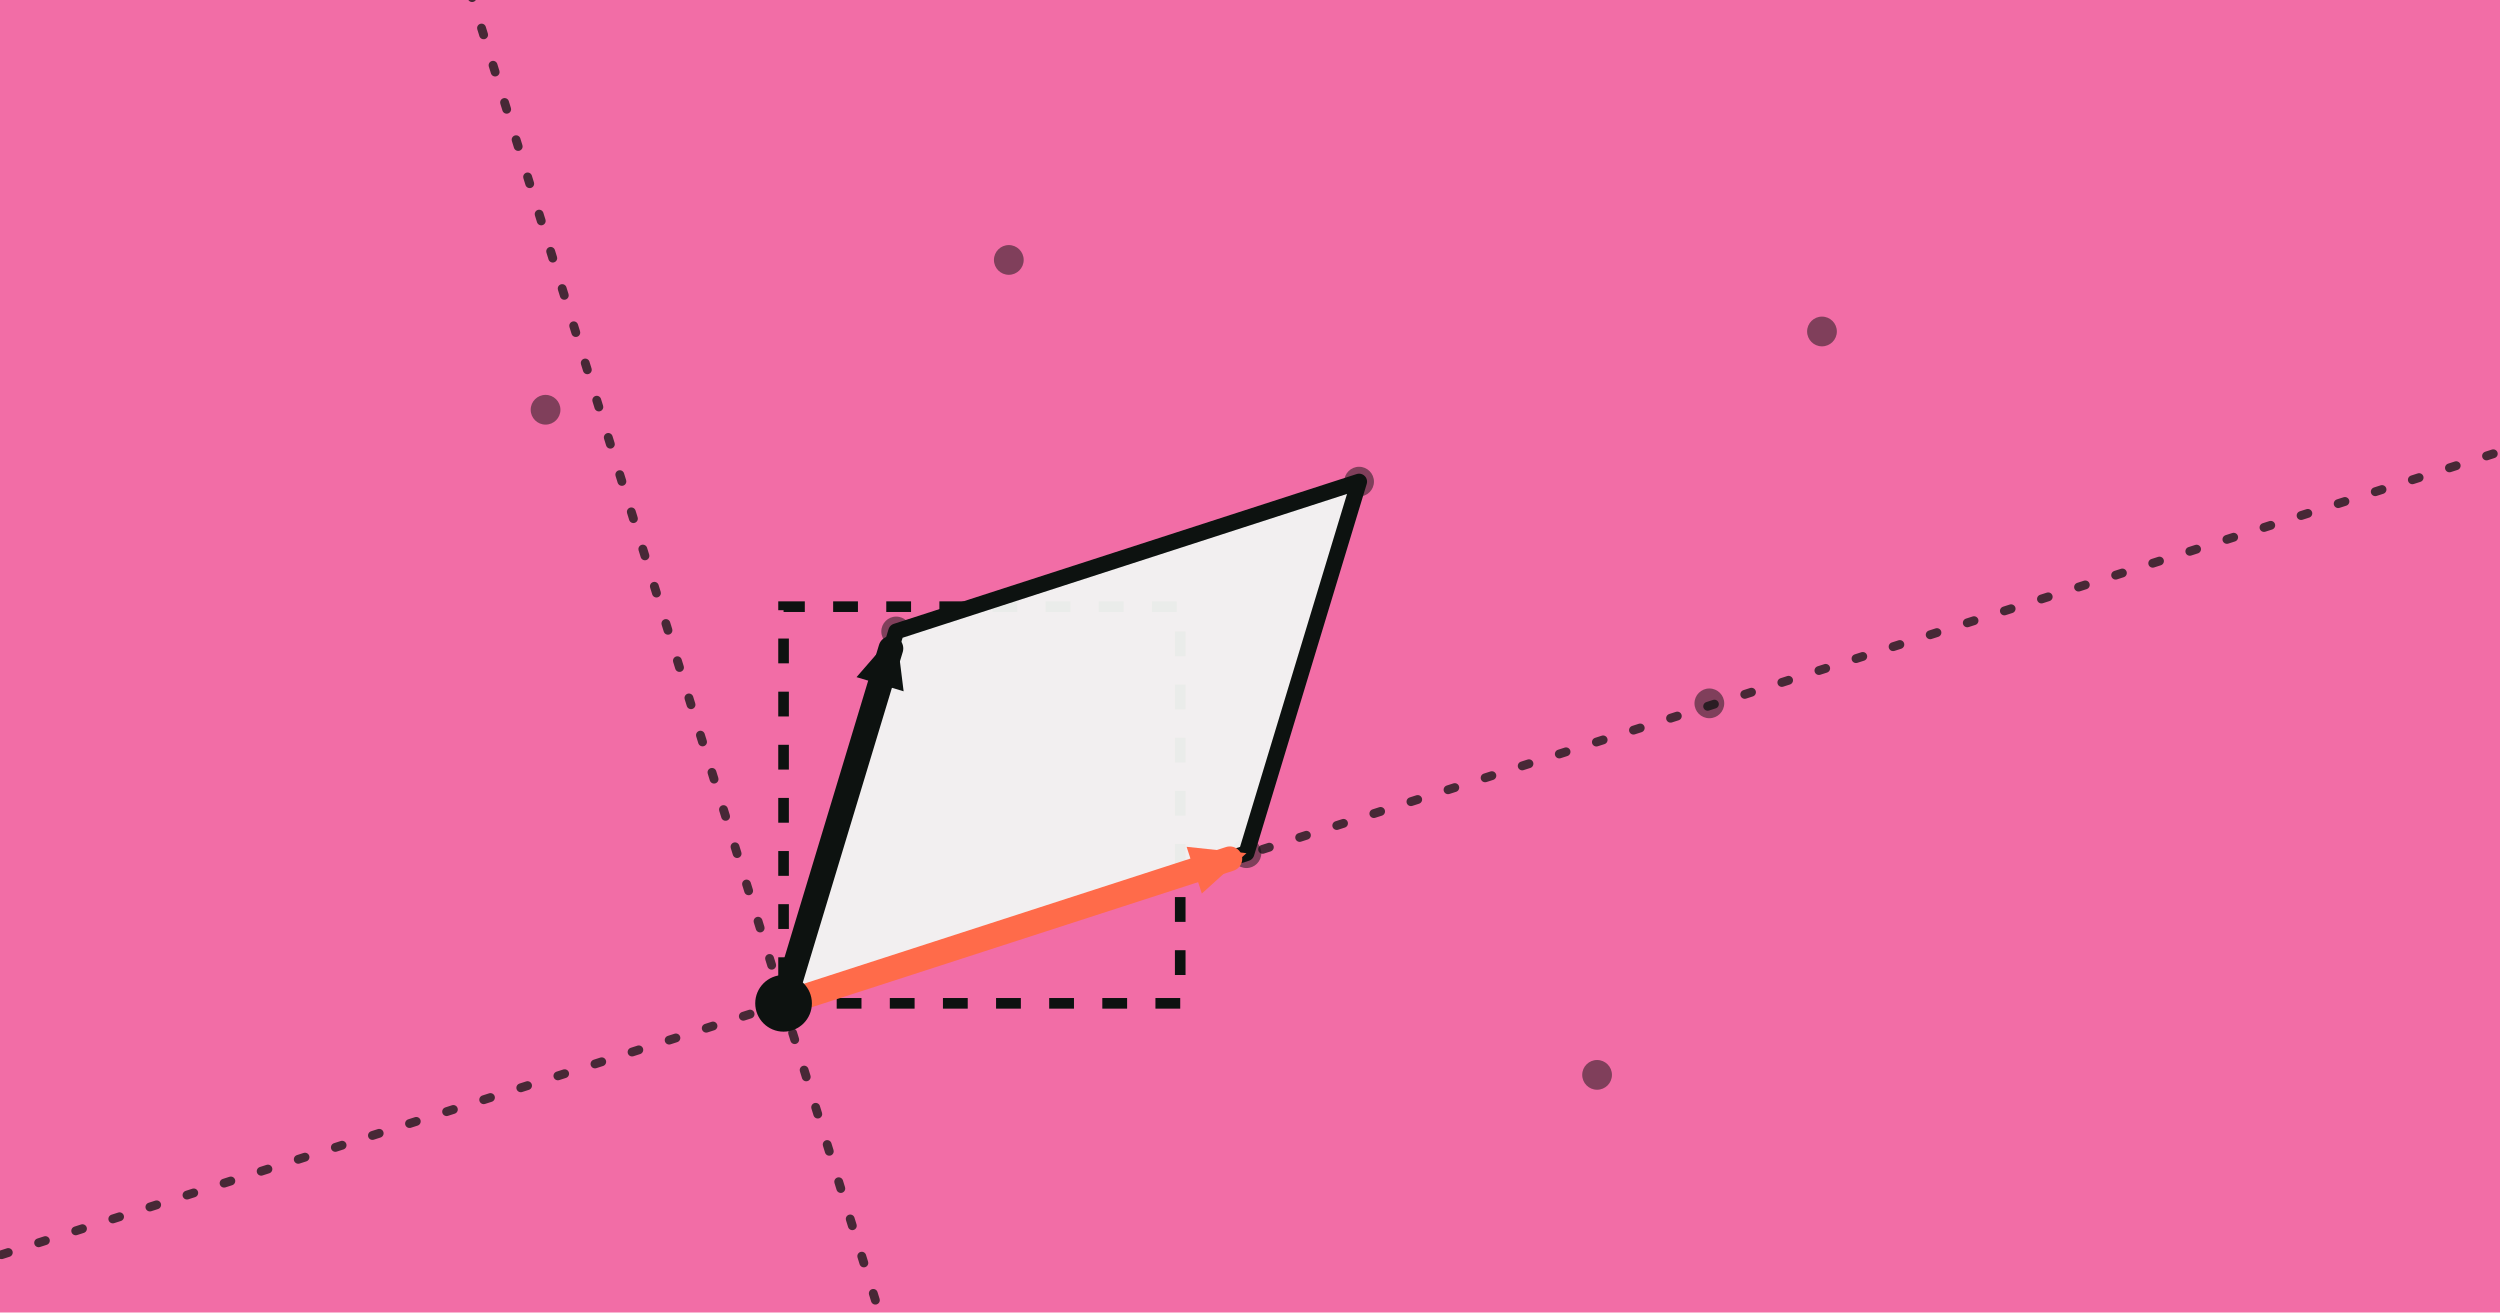
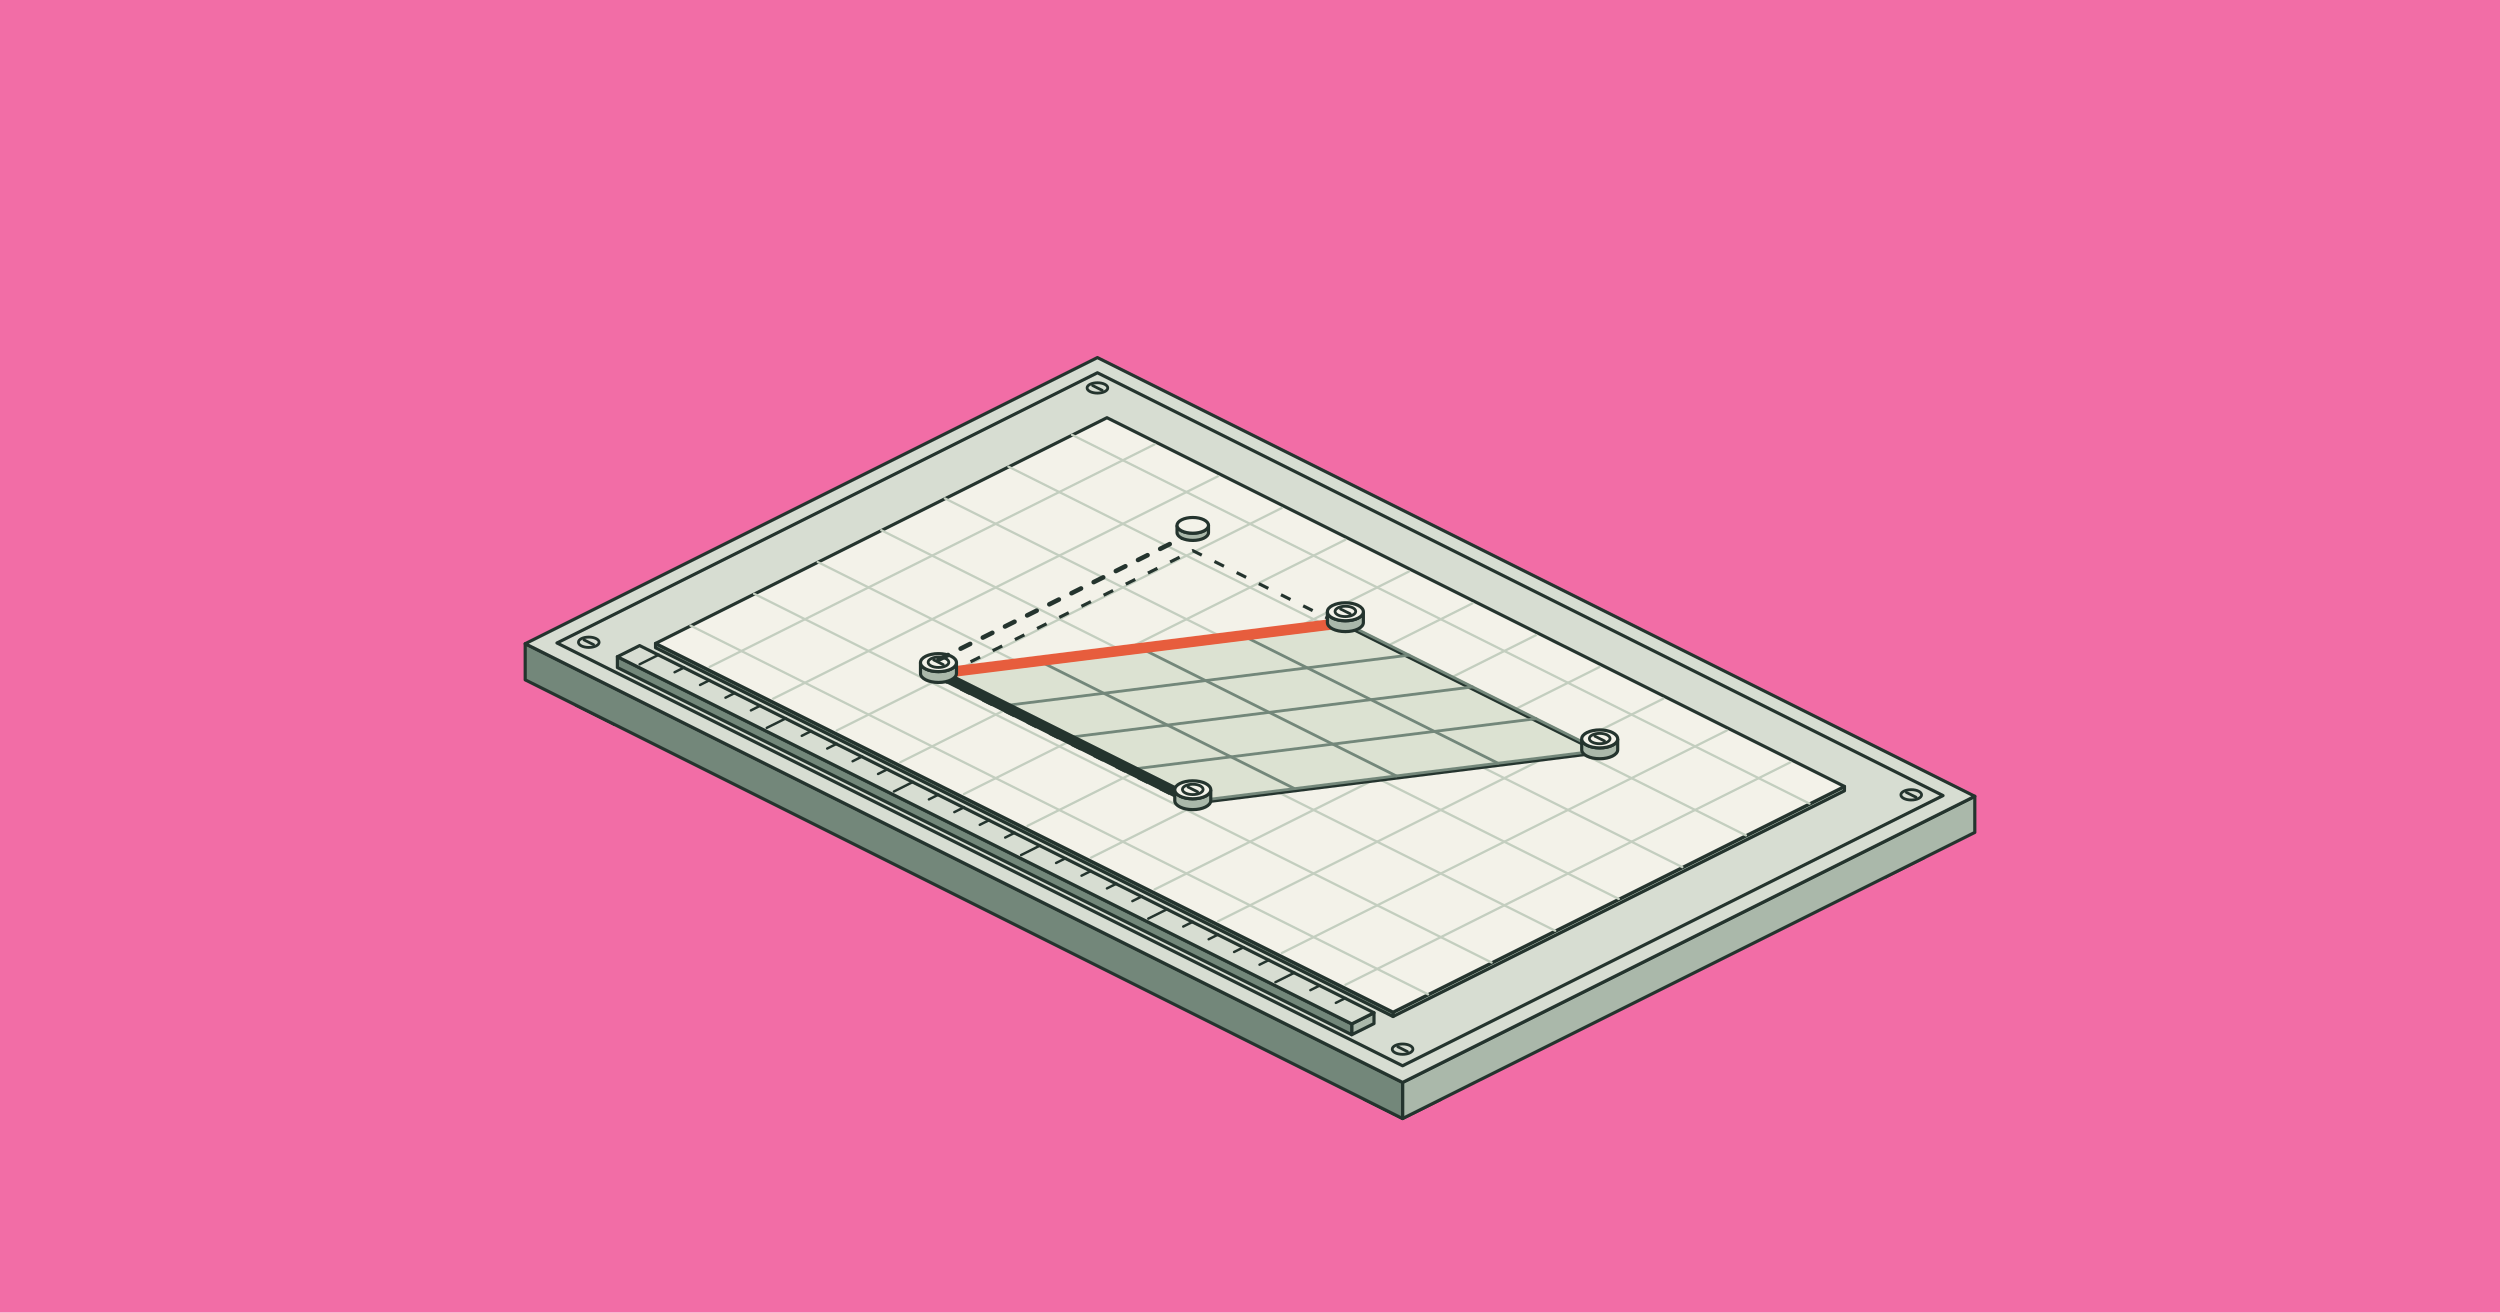
<svg xmlns="http://www.w3.org/2000/svg" viewBox="0 0 1200 630" width="1200" height="630">
  <rect width="1200" height="630" fill="#f26da6" />
  <g transform="translate(192 43) scale(1.7)">
-     <circle cx="41.1" cy="90.4" r="4.2" fill="#0d1210" opacity="0.5" />
-     <circle cx="108.3" cy="258" r="4.2" fill="#0d1210" opacity="0.5" />
-     <circle cx="140.1" cy="153" r="4.2" fill="#0d1210" opacity="0.5" />
-     <circle cx="171.9" cy="48.1" r="4.2" fill="#0d1210" opacity="0.5" />
-     <circle cx="239" cy="215.6" r="4.2" fill="#0d1210" opacity="0.5" />
-     <circle cx="270.8" cy="110.7" r="4.2" fill="#0d1210" opacity="0.5" />
-     <circle cx="338" cy="278.2" r="4.2" fill="#0d1210" opacity="0.5" />
-     <circle cx="369.7" cy="173.3" r="4.2" fill="#0d1210" opacity="0.5" />
-     <circle cx="401.5" cy="68.3" r="4.2" fill="#0d1210" opacity="0.5" />
-     <line x1="-227.7" y1="366" x2="668.3" y2="78" stroke="#0d1210" stroke-width="2.5" stroke-dasharray="2 9" stroke-linecap="round" opacity="0.75" />
-     <line x1="212.3" y1="594" x2="-65.1" y2="-302" stroke="#0d1210" stroke-width="2.5" stroke-dasharray="2 9" stroke-linecap="round" opacity="0.75" />
-     <polygon points="108.3,258 220.3,258 220.3,146 108.3,146" fill="none" stroke="#0d1210" stroke-width="3" stroke-dasharray="7 8" />
-     <polygon points="108.3,258 239,215.6 270.8,110.7 140.1,153" fill="#f3f5f2" opacity="0.96" />
-     <polygon pathLength="1" points="108.3,258 239,215.6 270.8,110.7 140.1,153" fill="none" stroke="#0d1210" stroke-width="4.5" stroke-linejoin="round" />
-     <line pathLength="1" x1="108.3" y1="258" x2="234.3" y2="217.2" stroke="#ff6b4a" stroke-width="7" stroke-linecap="round" />
-     <polygon points="239,215.6 226.4,227 222.1,213.8" fill="#ff6b4a" />
-     <line pathLength="1" x1="108.3" y1="258" x2="138.6" y2="157.8" stroke="#0d1210" stroke-width="7" stroke-linecap="round" />
-     <polygon points="140.1,153 142.2,169.9 128.9,165.9" fill="#0d1210" />
-     <circle cx="108.3" cy="258" r="8" fill="#0d1210" />
+     <polygon points="207.69,98.44 207.69,105.58 196.92,110.97 196.92,103.83" fill="#aab8aa" stroke="#24342e" stroke-width=".9" stroke-linejoin="round" />
+     <polygon points="186.14,98.44 196.92,103.83 196.92,110.97 186.14,105.58" fill="#73877a" stroke="#24342e" stroke-width=".9" stroke-linejoin="round" />
+     <polygon points="196.92,93.05 207.69,98.44 196.92,103.83 186.14,98.44" fill="#24342e" stroke="#24342e" stroke-width=".9" stroke-linejoin="round" />
+     <polygon points="430.29,209.74 430.29,216.88 419.52,222.27 419.52,215.13" fill="#aab8aa" stroke="#24342e" stroke-width=".9" stroke-linejoin="round" />
+     <polygon points="408.75,209.74 419.52,215.13 419.52,222.27 408.75,216.88" fill="#73877a" stroke="#24342e" stroke-width=".9" stroke-linejoin="round" />
+     <polygon points="419.52,204.36 430.29,209.74 419.52,215.13 408.75,209.74" fill="#24342e" stroke="#24342e" stroke-width=".9" stroke-linejoin="round" />
+     <polygon points="71.25,166.66 71.25,173.8 60.48,179.18 60.48,172.04" fill="#aab8aa" stroke="#24342e" stroke-width=".9" stroke-linejoin="round" />
+     <polygon points="49.71,166.66 60.48,172.04 60.48,179.18 49.71,173.8" fill="#73877a" stroke="#24342e" stroke-width=".9" stroke-linejoin="round" />
+     <polygon points="60.48,161.27 71.25,166.66 60.48,172.04 49.71,166.66" fill="#24342e" stroke="#24342e" stroke-width=".9" stroke-linejoin="round" />
+     <polygon points="293.86,277.96 293.86,285.1 283.08,290.49 283.08,283.35" fill="#aab8aa" stroke="#24342e" stroke-width=".9" stroke-linejoin="round" />
+     <polygon points="272.31,277.96 283.08,283.35 283.08,290.49 272.31,285.1" fill="#73877a" stroke="#24342e" stroke-width=".9" stroke-linejoin="round" />
+     <polygon points="283.08,272.57 293.86,277.96 283.08,283.35 272.31,277.96" fill="#24342e" stroke="#24342e" stroke-width=".9" stroke-linejoin="round" />
+     <polygon points="444.65,199.54 444.65,209.74 283.08,290.53 283.08,280.33" fill="#aab8aa" stroke="#24342e" stroke-width=".9" stroke-linejoin="round" />
+     <polygon points="35.35,156.46 283.08,280.33 283.08,290.53 35.35,166.66" fill="#73877a" stroke="#24342e" stroke-width=".9" stroke-linejoin="round" />
+     <polygon points="196.92,75.67 444.65,199.54 283.08,280.33 35.35,156.46" fill="#d7ddd2" stroke="#24342e" stroke-width=".9" stroke-linejoin="round" />
+     <polygon points="196.92,79.96 435.68,199.34 283.08,275.63 44.32,156.25" fill="#d7ddd2" stroke="#24342e" stroke-width=".9" stroke-linejoin="round" />
+     <ellipse cx="196.92" cy="84.24" rx="2.92" ry="1.46" fill="none" stroke="#24342e" stroke-width="0.8" />
+     <path d="M195.57 83.57L198.26 84.91" fill="none" stroke="#24342e" stroke-width="0.8" stroke-linecap="round" stroke-linejoin="round" />
+     <ellipse cx="53.3" cy="156.05" rx="2.92" ry="1.46" fill="none" stroke="#24342e" stroke-width="0.8" />
+     <path d="M51.95 155.38L54.65 156.72" fill="none" stroke="#24342e" stroke-width="0.8" stroke-linecap="round" stroke-linejoin="round" />
+     <ellipse cx="426.7" cy="199.13" rx="2.92" ry="1.46" fill="none" stroke="#24342e" stroke-width="0.8" />
+     <path d="M425.35 198.46L428.05 199.81" fill="none" stroke="#24342e" stroke-width="0.8" stroke-linecap="round" stroke-linejoin="round" />
+     <ellipse cx="283.08" cy="270.94" rx="2.92" ry="1.46" fill="none" stroke="#24342e" stroke-width="0.8" />
+     <path d="M281.74 270.27L284.43 271.62" fill="none" stroke="#24342e" stroke-width="0.8" stroke-linecap="round" stroke-linejoin="round" />
+     <polygon points="407.85,196.77 407.85,197.99 280.39,261.72 280.39,260.5" fill="#aab8aa" stroke="#24342e" stroke-width=".9" stroke-linejoin="round" />
+     <polygon points="72.15,156.38 280.39,260.5 280.39,261.72 72.15,157.6" fill="#73877a" stroke="#24342e" stroke-width=".9" stroke-linejoin="round" />
+     <polygon points="199.61,92.65 407.85,196.77 280.39,260.5 72.15,156.38" fill="#f3f2e9" stroke="#24342e" stroke-width=".9" stroke-linejoin="round" />
+     <path d="M213.07 100.17L87.41 163.01" fill="none" stroke="#c3cebf" stroke-width="0.65" stroke-linecap="round" stroke-linejoin="round" />
+     <path d="M231.02 109.15L105.36 171.98" fill="none" stroke="#c3cebf" stroke-width="0.65" stroke-linecap="round" stroke-linejoin="round" />
+     <path d="M248.98 118.13L123.31 180.96" fill="none" stroke="#c3cebf" stroke-width="0.65" stroke-linecap="round" stroke-linejoin="round" />
+     <path d="M266.93 127.1L141.26 189.93" fill="none" stroke="#c3cebf" stroke-width="0.65" stroke-linecap="round" stroke-linejoin="round" />
+     <path d="M284.88 136.08L159.22 198.91" fill="none" stroke="#c3cebf" stroke-width="0.65" stroke-linecap="round" stroke-linejoin="round" />
+     <path d="M302.83 145.05L177.17 207.89" fill="none" stroke="#c3cebf" stroke-width="0.65" stroke-linecap="round" stroke-linejoin="round" />
+     <path d="M320.78 154.03L195.12 216.86" fill="none" stroke="#c3cebf" stroke-width="0.65" stroke-linecap="round" stroke-linejoin="round" />
+     <path d="M338.74 163.01L213.07 225.84" fill="none" stroke="#c3cebf" stroke-width="0.65" stroke-linecap="round" stroke-linejoin="round" />
+     <path d="M356.69 171.98L231.02 234.81" fill="none" stroke="#c3cebf" stroke-width="0.65" stroke-linecap="round" stroke-linejoin="round" />
+     <path d="M374.64 180.96L248.98 243.79" fill="none" stroke="#c3cebf" stroke-width="0.65" stroke-linecap="round" stroke-linejoin="round" />
+     <path d="M392.59 189.93L266.93 252.77" fill="none" stroke="#c3cebf" stroke-width="0.65" stroke-linecap="round" stroke-linejoin="round" />
+     <path d="M189.73 97.48L397.98 201.6" fill="none" stroke="#c3cebf" stroke-width="0.65" stroke-linecap="round" stroke-linejoin="round" />
+     <path d="M171.78 106.46L380.03 210.58" fill="none" stroke="#c3cebf" stroke-width="0.65" stroke-linecap="round" stroke-linejoin="round" />
+     <path d="M153.83 115.43L362.07 219.55" fill="none" stroke="#c3cebf" stroke-width="0.65" stroke-linecap="round" stroke-linejoin="round" />
+     <path d="M135.88 124.41L344.12 228.53" fill="none" stroke="#c3cebf" stroke-width="0.65" stroke-linecap="round" stroke-linejoin="round" />
+     <path d="M117.93 133.39L326.17 237.51" fill="none" stroke="#c3cebf" stroke-width="0.65" stroke-linecap="round" stroke-linejoin="round" />
+     <path d="M99.97 142.36L308.22 246.48" fill="none" stroke="#c3cebf" stroke-width="0.65" stroke-linecap="round" stroke-linejoin="round" />
+     <path d="M82.02 151.34L290.27 255.46" fill="none" stroke="#c3cebf" stroke-width="0.65" stroke-linecap="round" stroke-linejoin="round" />
+     <polygon points="152.04,166.09 223.84,201.99 295.65,166.09 223.84,130.18" fill="none" stroke="#24342e" stroke-width=".9" stroke-linejoin="round" stroke-dasharray="3 4" />
+     <polygon points="152.04,165.68 223.84,201.58 338.74,187.22 266.93,151.32" fill="#dce2d2" stroke="#24342e" stroke-width=".9" stroke-linejoin="round" />
+     <path d="M152.04 165.07L266.93 150.7" fill="none" stroke="#73877a" stroke-width="0.8" stroke-linecap="round" stroke-linejoin="round" />
+     <path d="M152.04 165.07L223.84 200.97" fill="none" stroke="#73877a" stroke-width="0.8" stroke-linecap="round" stroke-linejoin="round" />
+     <path d="M169.99 174.04L284.88 159.68" fill="none" stroke="#73877a" stroke-width="0.8" stroke-linecap="round" stroke-linejoin="round" />
+     <path d="M180.76 161.48L252.57 197.38" fill="none" stroke="#73877a" stroke-width="0.8" stroke-linecap="round" stroke-linejoin="round" />
+     <path d="M187.94 183.02L302.83 168.66" fill="none" stroke="#73877a" stroke-width="0.8" stroke-linecap="round" stroke-linejoin="round" />
+     <path d="M209.48 157.89L281.29 193.79" fill="none" stroke="#73877a" stroke-width="0.8" stroke-linecap="round" stroke-linejoin="round" />
+     <path d="M205.89 191.99L320.78 177.63" fill="none" stroke="#73877a" stroke-width="0.8" stroke-linecap="round" stroke-linejoin="round" />
+     <path d="M238.2 154.3L310.01 190.2" fill="none" stroke="#73877a" stroke-width="0.8" stroke-linecap="round" stroke-linejoin="round" />
+     <path d="M223.84 200.97L338.74 186.61" fill="none" stroke="#73877a" stroke-width="0.8" stroke-linecap="round" stroke-linejoin="round" />
+     <path d="M266.93 150.7L338.74 186.61" fill="none" stroke="#73877a" stroke-width="0.8" stroke-linecap="round" stroke-linejoin="round" />
+     <path d="M152.04 164.86L223.84 200.77" fill="none" stroke="#24342e" stroke-width="3" stroke-linecap="round" stroke-linejoin="round" />
+     <path d="M152.04 164.86L266.93 150.5" fill="none" stroke="#e75d3d" stroke-width="3" stroke-linecap="round" stroke-linejoin="round" />
+     <path d="M146.96 161.8A5.08 2.54 0 0 0 157.12 161.8V164.86A5.08 2.54 0 0 1 146.96 164.86Z" fill="#aab8aa" stroke="#24342e" stroke-width=".9" />
+     <ellipse cx="152.04" cy="161.8" rx="5.08" ry="2.54" fill="#f3f2e9" stroke="#24342e" stroke-width=".9" />
+     <ellipse cx="152.04" cy="161.7" rx="2.92" ry="1.46" fill="none" stroke="#24342e" stroke-width="0.8" />
+     <path d="M150.69 161.03L153.38 162.37" fill="none" stroke="#24342e" stroke-width="0.8" stroke-linecap="round" stroke-linejoin="round" />
+     <path d="M218.76 197.71A5.08 2.54 0 0 0 228.92 197.71V200.77A5.08 2.54 0 0 1 218.76 200.77Z" fill="#aab8aa" stroke="#24342e" stroke-width=".9" />
+     <ellipse cx="223.84" cy="197.71" rx="5.08" ry="2.54" fill="#f3f2e9" stroke="#24342e" stroke-width=".9" />
+     <ellipse cx="223.84" cy="197.6" rx="2.92" ry="1.46" fill="none" stroke="#24342e" stroke-width="0.8" />
+     <path d="M222.5 196.93L225.19 198.28" fill="none" stroke="#24342e" stroke-width="0.8" stroke-linecap="round" stroke-linejoin="round" />
+     <path d="M333.66 183.34A5.08 2.54 0 0 0 343.82 183.34V186.4A5.08 2.54 0 0 1 333.66 186.4Z" fill="#aab8aa" stroke="#24342e" stroke-width=".9" />
+     <ellipse cx="338.74" cy="183.34" rx="5.08" ry="2.54" fill="#f3f2e9" stroke="#24342e" stroke-width=".9" />
+     <ellipse cx="338.74" cy="183.24" rx="2.92" ry="1.46" fill="none" stroke="#24342e" stroke-width="0.8" />
+     <path d="M337.39 182.57L340.08 183.92" fill="none" stroke="#24342e" stroke-width="0.8" stroke-linecap="round" stroke-linejoin="round" />
+     <path d="M261.85 147.44A5.08 2.54 0 0 0 272.01 147.44V150.5A5.08 2.54 0 0 1 261.85 150.5Z" fill="#aab8aa" stroke="#24342e" stroke-width=".9" />
+     <ellipse cx="266.93" cy="147.44" rx="5.08" ry="2.54" fill="#f3f2e9" stroke="#24342e" stroke-width=".9" />
+     <ellipse cx="266.93" cy="147.34" rx="2.92" ry="1.46" fill="none" stroke="#24342e" stroke-width="0.8" />
+     <path d="M265.58 146.67L268.27 148.01" fill="none" stroke="#24342e" stroke-width="0.8" stroke-linecap="round" stroke-linejoin="round" />
+     <polygon points="275.01,260.66 275.01,263.72 268.72,266.86 268.72,263.8" fill="#aab8aa" stroke="#24342e" stroke-width=".9" stroke-linejoin="round" />
+     <polygon points="61.38,160.13 268.72,263.8 268.72,266.86 61.38,163.19" fill="#73877a" stroke="#24342e" stroke-width=".9" stroke-linejoin="round" />
+     <polygon points="67.66,156.99 275.01,260.66 268.72,263.8 61.38,160.13" fill="#d7ddd2" stroke="#24342e" stroke-width=".9" stroke-linejoin="round" />
+     <path d="M73.05 159.58L67.66 162.27" fill="none" stroke="#24342e" stroke-width="0.7" stroke-linecap="round" stroke-linejoin="round" />
+     <path d="M80.23 163.17L77.53 164.52" fill="none" stroke="#24342e" stroke-width="0.7" stroke-linecap="round" stroke-linejoin="round" />
+     <path d="M87.41 166.76L84.72 168.11" fill="none" stroke="#24342e" stroke-width="0.7" stroke-linecap="round" stroke-linejoin="round" />
+     <path d="M94.59 170.35L91.9 171.7" fill="none" stroke="#24342e" stroke-width="0.7" stroke-linecap="round" stroke-linejoin="round" />
+     <path d="M101.77 173.94L99.08 175.29" fill="none" stroke="#24342e" stroke-width="0.7" stroke-linecap="round" stroke-linejoin="round" />
+     <path d="M108.95 177.53L103.56 180.22" fill="none" stroke="#24342e" stroke-width="0.7" stroke-linecap="round" stroke-linejoin="round" />
+     <path d="M116.13 181.12L113.44 182.47" fill="none" stroke="#24342e" stroke-width="0.7" stroke-linecap="round" stroke-linejoin="round" />
+     <path d="M123.31 184.71L120.62 186.06" fill="none" stroke="#24342e" stroke-width="0.7" stroke-linecap="round" stroke-linejoin="round" />
+     <path d="M130.49 188.3L127.8 189.65" fill="none" stroke="#24342e" stroke-width="0.7" stroke-linecap="round" stroke-linejoin="round" />
+     <path d="M137.67 191.89L134.98 193.24" fill="none" stroke="#24342e" stroke-width="0.7" stroke-linecap="round" stroke-linejoin="round" />
+     <path d="M144.85 195.48L139.47 198.18" fill="none" stroke="#24342e" stroke-width="0.7" stroke-linecap="round" stroke-linejoin="round" />
+     <path d="M152.04 199.07L149.34 200.42" fill="none" stroke="#24342e" stroke-width="0.7" stroke-linecap="round" stroke-linejoin="round" />
+     <path d="M159.22 202.66L156.52 204.01" fill="none" stroke="#24342e" stroke-width="0.7" stroke-linecap="round" stroke-linejoin="round" />
+     <path d="M166.4 206.25L163.7 207.6" fill="none" stroke="#24342e" stroke-width="0.7" stroke-linecap="round" stroke-linejoin="round" />
+     <path d="M173.58 209.84L170.88 211.19" fill="none" stroke="#24342e" stroke-width="0.7" stroke-linecap="round" stroke-linejoin="round" />
+     <path d="M180.76 213.43L175.37 216.13" fill="none" stroke="#24342e" stroke-width="0.7" stroke-linecap="round" stroke-linejoin="round" />
+     <path d="M187.94 217.03L185.25 218.37" fill="none" stroke="#24342e" stroke-width="0.7" stroke-linecap="round" stroke-linejoin="round" />
+     <path d="M195.12 220.62L192.43 221.96" fill="none" stroke="#24342e" stroke-width="0.7" stroke-linecap="round" stroke-linejoin="round" />
+     <path d="M202.3 224.21L199.61 225.55" fill="none" stroke="#24342e" stroke-width="0.7" stroke-linecap="round" stroke-linejoin="round" />
+     <path d="M209.48 227.8L206.79 229.14" fill="none" stroke="#24342e" stroke-width="0.7" stroke-linecap="round" stroke-linejoin="round" />
+     <path d="M216.66 231.39L211.28 234.08" fill="none" stroke="#24342e" stroke-width="0.7" stroke-linecap="round" stroke-linejoin="round" />
+     <path d="M223.84 234.98L221.15 236.32" fill="none" stroke="#24342e" stroke-width="0.7" stroke-linecap="round" stroke-linejoin="round" />
+     <path d="M231.02 238.57L228.33 239.91" fill="none" stroke="#24342e" stroke-width="0.7" stroke-linecap="round" stroke-linejoin="round" />
+     <path d="M238.2 242.16L235.51 243.5" fill="none" stroke="#24342e" stroke-width="0.7" stroke-linecap="round" stroke-linejoin="round" />
+     <path d="M245.39 245.75L242.69 247.09" fill="none" stroke="#24342e" stroke-width="0.7" stroke-linecap="round" stroke-linejoin="round" />
+     <path d="M252.57 249.34L247.18 252.03" fill="none" stroke="#24342e" stroke-width="0.7" stroke-linecap="round" stroke-linejoin="round" />
+     <path d="M259.75 252.93L257.05 254.28" fill="none" stroke="#24342e" stroke-width="0.7" stroke-linecap="round" stroke-linejoin="round" />
+     <path d="M266.93 256.52L264.24 257.87" fill="none" stroke="#24342e" stroke-width="0.7" stroke-linecap="round" stroke-linejoin="round" />
+     <path d="M152.04 160.99L223.84 125.08" fill="none" stroke="#24342e" stroke-width="1.3" stroke-linecap="round" stroke-linejoin="round" stroke-dasharray="3 4" />
+     <g class="i-shear-tip" style="--shear-x:43.08px;--shear-y:21.54px">
+       <path d="M219.4 123.04A4.44 2.22 0 0 0 228.28 123.04V125.08A4.44 2.22 0 0 1 219.4 125.08Z" fill="#aab8aa" stroke="#24342e" stroke-width=".9" />
+       <ellipse cx="223.84" cy="123.04" rx="4.44" ry="2.22" fill="#f3f2e9" stroke="#24342e" stroke-width=".9" />
+     </g>
  </g>
</svg>
